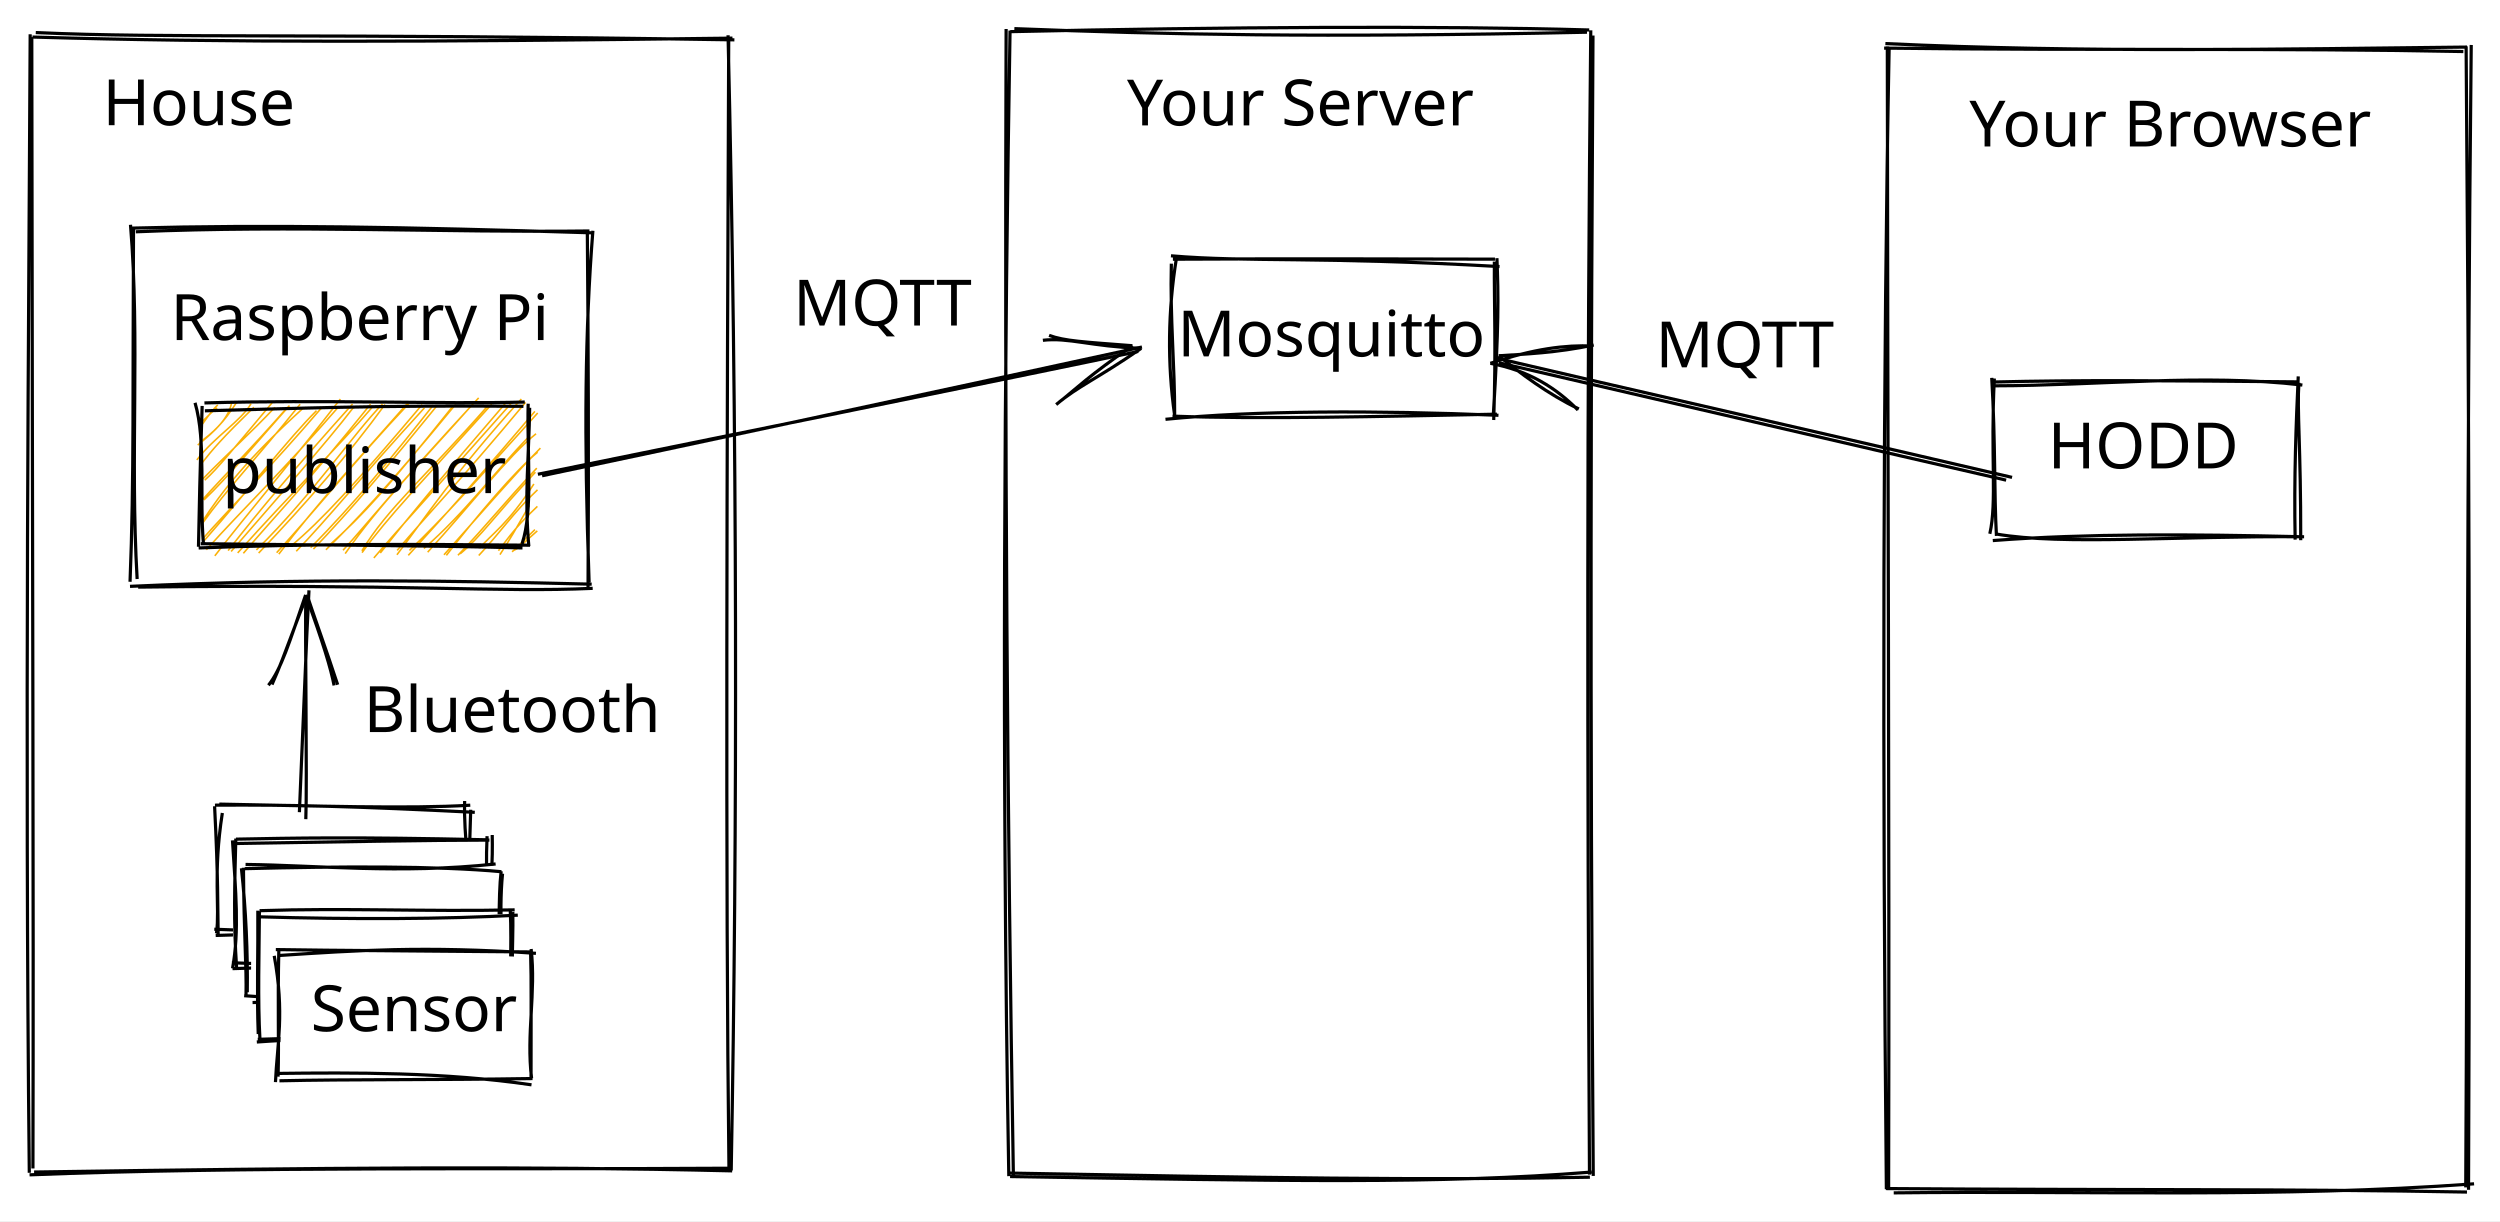
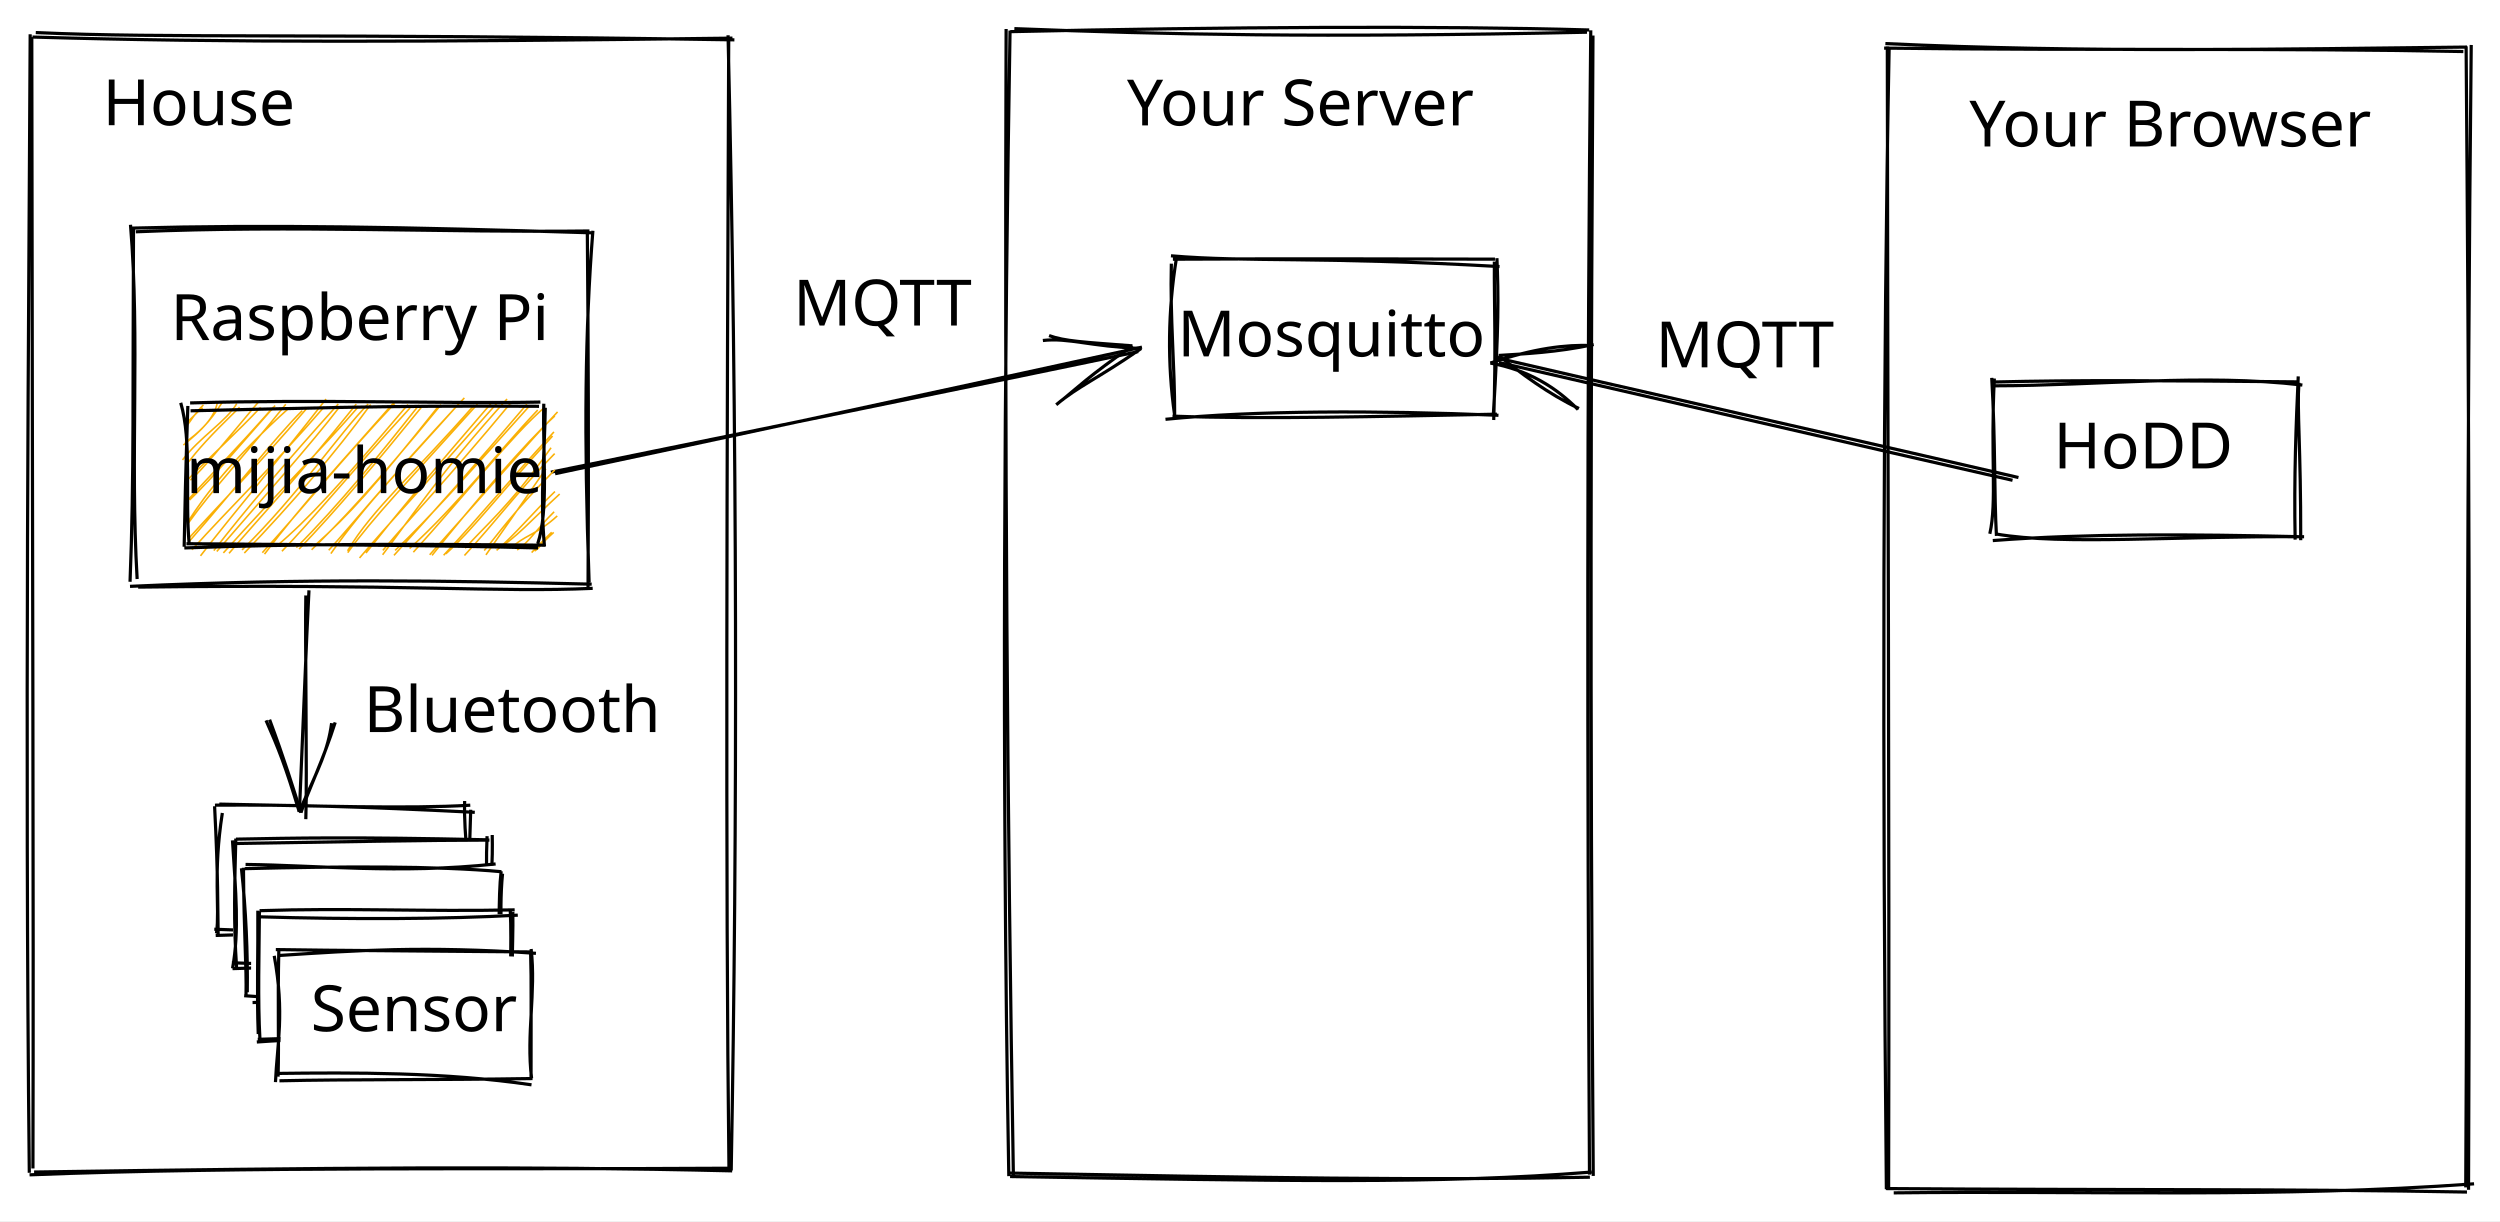
- <svg xmlns="http://www.w3.org/2000/svg" version="1.1" viewBox="0 0 781.428 381.661">
+ <svg xmlns="http://www.w3.org/2000/svg" version="1.1" viewBox="0 0 781.428 381.661" width="1562.857" height="763.321">
  <defs>
    <style>
      @font-face {
        font-family: "Virgil";
        src: url("https://excalidraw.com/FG_Virgil.woff2");
      }
      @font-face {
        font-family: "Cascadia";
        src: url("https://excalidraw.com/Cascadia.woff2");
      }
    </style>
  </defs>
  <rect x="0" y="0" width="781.428" height="381.661" fill="#ffffff" />
  <g transform="translate(49.447 88.28948) rotate(0 63 12.5)">
    <text x="63" y="18" font-family="Virgil, Segoe UI Emoji" font-size="20px" fill="#000000" text-anchor="middle" style="white-space: pre;" direction="ltr">Raspberry Pi</text>
  </g>
  <g transform="translate(369.1257 93.41016) rotate(0 47 12.5)">
    <text x="47" y="18" font-family="Virgil, Segoe UI Emoji" font-size="20px" fill="#000000" text-anchor="middle" style="white-space: pre;" direction="ltr">Mosquitto</text>
  </g>
-   <g transform="translate(637.4187 128.4141) rotate(0 32.5 12.5)">
-     <text x="32.5" y="18" font-family="Virgil, Segoe UI Emoji" font-size="20px" fill="#000000" text-anchor="middle" style="white-space: pre;" direction="ltr">HODD</text>
+   <g transform="translate(639.4187 128.4141) rotate(0 30.5 12.5)">
+     <text x="30.5" y="18" font-family="Virgil, Segoe UI Emoji" font-size="20px" fill="#000000" text-anchor="middle" style="white-space: pre;" direction="ltr">HoDD</text>
  </g>
  <g transform="translate(315.7078 10) rotate(0 90.70117 178.563)">
    <path d="M1.352 -1.052 C47.93 0.767, 96.492 1.892, 180.34 0.066 M0.052 -0.106 C66.488 -1.572, 134.023 -2, 181.031 -0.629 M182.209 1.113 C181.628 102.65, 181.203 204.552, 182.292 357.557 M181.518 -0.523 C180.333 112.979, 180.39 224.516, 181.117 357.144 M181.757 356.353 C134.469 360.169, 84.925 359.132, 0.009 357.753 M181.244 357.96 C129.062 358.997, 78.331 358.118, -0.122 356.669 M1.056 358.24 C-0.856 243.519, -1.706 129.929, -1.226 -0.932 M-0.385 357.631 C-2.744 226.522, -1.656 97.552, 0.002 -0.447" stroke="#000000" stroke-width="1" fill="none" />
  </g>
  <g transform="translate(41.60065 72.10726) rotate(0 71.44174 55.34764)">
    <path d="M0.855 0.345 C50.368 -1.775, 98.281 0.659, 142.645 0.089 M-0.683 -0.8 C42.585 -1.956, 84.962 -1.15, 143.168 0.662 M143.718 0.019 C141.309 30.615, 140.87 63.778, 142.537 109.906 M141.976 -0.272 C142.281 35.396, 142.444 71.538, 142.202 111.459 M143.657 111.791 C114.088 113.151, 85.138 110.361, 1.593 111.407 M143.341 110.487 C97.372 109.352, 54.404 108.646, -0.967 111.171 M1.265 108.877 C-0.96 70.55, 2.171 33.956, -0.813 -1.847 M-0.956 109.741 C0.334 78.136, -0.141 47.406, 0.127 -0.355" stroke="#000000" stroke-width="1" fill="none" />
  </g>
  <g transform="translate(366.2117 81.58594) rotate(0 50.63867 24.06641)">
    <path d="M-0.202 -1.63 C23.806 0.416, 45.642 -1.491, 102.503 1.732 M0.401 -0.563 C39.363 -0.812, 76.808 -0.585, 101.076 -0.582 M100.888 0.193 C100.784 13.8, 101.434 26.865, 100.681 49.695 M101.684 -0.888 C102.169 10.837, 102.276 20.587, 100.561 48.049 M102.167 48.223 C64.031 46.634, 25.642 46.718, -1.919 49.477 M101.688 47.872 C64.735 48.6, 27.589 49.512, 0.275 48.482 M0.937 48.184 C-1.375 31.914, -1.138 15.382, 1.511 -0.915 M0.955 48.397 C1.001 32.284, -0.517 18.259, -0.083 0.826" stroke="#000000" stroke-width="1" fill="none" />
  </g>
  <g transform="translate(623.45 119.0742) rotate(0 47.43164 24.62891)">
    <path d="M0.09 1.517 C32.093 1.469, 65.373 -2.341, 96.207 1.282 M-0.261 0.333 C25.988 -0.327, 53.369 -0.114, 95.212 0.29 M94.915 -1.426 C94.255 13.067, 93.56 30.022, 93.948 49.602 M95.127 0.549 C94.493 9.185, 95.737 20.226, 95.689 49.779 M96.744 48.704 C57.691 48.351, 21.292 51.488, 0.418 47.829 M94.886 48.668 C61.568 47.902, 28.739 47.635, -0.562 49.894 M-1.49 47.777 C0.784 37.697, -1.299 23.786, -0.081 -0.762 M0.583 48.437 C-0.173 34.964, 0.305 19.261, -0.893 -0.967" stroke="#000000" stroke-width="1" fill="none" />
  </g>
  <g>
-     <g transform="translate(627.7306 149.7486) rotate(0 -79.5175 -18.76581)">
-       <path d="M-0.669 0.336 C-27.268 -5.714, -132.665 -30.224, -159.233 -36.363 M1.181 -0.533 C-25.614 -6.88, -133.743 -31.575, -160.216 -37.868" stroke="#000000" stroke-width="1" fill="none" />
+     <g transform="translate(629.7306 149.7912) rotate(0 -80.5175 -18.83292)">
+       <path d="M-0.669 0.336 C-27.602 -5.736, -134.332 -30.336, -161.233 -36.497 M1.181 -0.533 C-25.948 -6.902, -135.409 -31.686, -162.216 -38.002" stroke="#000000" stroke-width="1" fill="none" />
    </g>
-     <g transform="translate(627.7306 149.7486) rotate(0 -79.5175 -18.76581)">
-       <path d="M-129.874 -41.59 C-138.314 -41.968, -148.376 -40.755, -161.871 -36.175 M-129.578 -41.912 C-141.034 -39.46, -151.479 -39.033, -159.281 -38.553" stroke="#000000" stroke-width="1" fill="none" />
+     <g transform="translate(629.7306 149.7912) rotate(0 -80.5175 -18.83292)">
+       <path d="M-131.881 -41.781 C-140.318 -42.141, -150.378 -40.908, -163.871 -36.31 M-131.585 -42.104 C-143.039 -39.632, -153.481 -39.184, -161.281 -38.687" stroke="#000000" stroke-width="1" fill="none" />
    </g>
-     <g transform="translate(627.7306 149.7486) rotate(0 -79.5175 -18.76581)">
-       <path d="M-134.52 -21.601 C-141.414 -28.558, -149.941 -33.948, -161.871 -36.175 M-134.224 -21.924 C-143.893 -26.533, -152.688 -33.207, -159.281 -38.553" stroke="#000000" stroke-width="1" fill="none" />
+     <g transform="translate(629.7306 149.7912) rotate(0 -80.5175 -18.83292)">
+       <path d="M-136.489 -21.784 C-143.393 -28.724, -151.93 -34.099, -163.871 -36.31 M-136.192 -22.107 C-145.873 -26.699, -154.679 -33.355, -161.281 -38.687" stroke="#000000" stroke-width="1" fill="none" />
    </g>
  </g>
  <g transform="translate(67.81151 252.1539) rotate(0 39.47424 20.07144)">
    <path d="M-1.739 1.115 L80.188 1.772 L78.126 41.721 L-1.652 40.726" stroke="none" stroke-width="0" fill="#fff" />
    <path d="M-0.626 -0.481 C23.4 -0.651, 43.931 -0.087, 80.595 1.754 M0.744 -0.812 C29.887 -0.299, 59.857 0.72, 79.183 -0.472 M77.425 -1.783 C77.1 9.99, 79.147 18.275, 79.55 40.052 M79.32 0.947 C79.026 11.281, 78.611 23.24, 78.081 41.12 M78.916 39.574 C63.879 39.033, 45.783 40.294, -0.831 38.294 M78.164 40.344 C51.518 39.747, 23.433 39.361, -0.396 40.241 M-0.146 39.584 C0.969 31.269, -1.305 21.176, 1.686 1.96 M0.385 40.586 C0.205 31.34, 0.43 22.678, -0.736 -0.14" stroke="#000000" stroke-width="1" fill="none" />
  </g>
  <g transform="translate(73.19932 261.6749) rotate(0 39.47424 20.07144)">
    <path d="M-0.058 -1.641 L80.735 1.506 L79.612 41.399 L-0.465 39.639" stroke="none" stroke-width="0" fill="#fff" />
    <path d="M-0.086 1.989 C31.109 1.492, 61.055 0.924, 79.774 0.916 M0.558 0.62 C18.758 0.275, 36.533 -0.139, 79.24 0.824 M80.657 -0.677 C81.023 15.489, 78.451 30.278, 79.893 40.772 M79.044 -0.314 C78.401 13.226, 79.766 26.322, 78.971 40.251 M77.84 38.37 C63.26 40.034, 45.522 39.551, -0.523 41.093 M78.974 40.083 C59.583 41.393, 42.722 40.718, -0.733 39.265 M-0.509 41.01 C1.623 29.182, 0.5 17.268, -0.533 1.003 M0.759 40.897 C-0.222 26.753, 0.159 14.502, 0.506 0.433" stroke="#000000" stroke-width="1" fill="none" />
  </g>
  <g transform="translate(77.01056 271.7221) rotate(0 39.47424 20.07144)">
    <path d="M1.533 -0.701 L80.523 -1.232 L77.487 38.676 L1.456 41.841" stroke="none" stroke-width="0" fill="#fff" />
    <path d="M-0.257 -1.518 C22.162 -1.285, 47.825 1.556, 77.905 -1.673 M-0.511 -0.203 C28.984 -0.953, 59.84 -1.103, 79.722 0.751 M80.068 1.367 C78.74 14.853, 80.557 27.855, 79.684 38.992 M79.634 0.59 C78.64 9.256, 79.326 19.974, 78.37 39.438 M80.134 38.772 C55.759 39.925, 37.804 41.051, 1.929 41.638 M79.311 39.593 C48.573 40.849, 17.077 40.87, -0.693 39.503 M0.28 38.427 C0.452 26.278, -0.137 12.543, -1.551 -0.324 M-0.113 39.609 C0.092 30.155, -0.762 21.32, -0.914 -0.49" stroke="#000000" stroke-width="1" fill="none" />
  </g>
  <g transform="translate(80.92385 284.8133) rotate(0 39.47424 20.07144)">
    <path d="M-0.337 -1.501 L80.764 1.101 L78.6 41.861 L-0.518 41.571" stroke="none" stroke-width="0" fill="#fff" />
    <path d="M-0.202 1.748 C29.288 2.617, 58.225 2.505, 80.921 1.24 M0.217 -0.156 C26.781 -1.073, 52.448 0.179, 79.942 -0.413 M79.373 0.262 C79.582 11.054, 78.28 23.993, 80.478 38.278 M78.563 -0.455 C79.116 10.674, 78.245 23.943, 78.598 40.93 M80.405 41.841 C59.203 40.99, 42.111 38.57, -0.358 40.053 M79.39 40.383 C51.501 39.721, 22.773 39.178, -0.653 40.887 M-0.203 38.395 C-0.697 25.524, -0.218 12.659, -0.334 -0.162 M0.327 40.134 C-0.379 27.747, 0.075 12.946, 0.161 0.061" stroke="#000000" stroke-width="1" fill="none" />
  </g>
  <g transform="translate(87.08587 297.2499) rotate(0 39.47424 20.07144)">
    <path d="M0.77 -1.867 L76.992 1.935 L79.605 38.676 L0.486 41.7" stroke="none" stroke-width="0" fill="#fff" />
    <path d="M0.481 1.387 C23.647 -0.137, 45.687 -1.655, 80.437 0.733 M-0.874 -0.439 C19.592 -0.119, 40.06 -0.087, 78.867 0.296 M78.931 -0.617 C80.502 13.038, 77.36 25.814, 79.071 39.806 M78.774 0.859 C79.054 9.745, 78.868 17.824, 78.902 39.375 M79.046 41.834 C51.794 37.836, 23.531 37.97, -1.129 38.279 M79.368 39.873 C48.87 40.357, 21.581 40.079, 0.257 40.574 M-0.983 40.988 C-0.46 29.123, 1.915 19.534, -1.371 1.513 M-0.17 39.275 C0.16 27.733, -0.346 17.307, 0.07 -0.484" stroke="#000000" stroke-width="1" fill="none" />
  </g>
  <g transform="translate(97.90558 304.3269) rotate(0 31.5 12.5)">
    <text x="31.5" y="18" font-family="Virgil, Segoe UI Emoji" font-size="20px" fill="#000000" text-anchor="middle" style="white-space: pre;" direction="ltr">Sensor</text>
  </g>
  <g>
    <g transform="translate(93.95341 254.6752) rotate(0 1.124505 -34.39125)">
      <path d="M-0.372 -0.813 C0.181 -12.563, 1.949 -58.602, 2.621 -70.157 M1.633 1.375 C2.085 -10.19, 1.348 -56.864, 1.644 -68.552" stroke="#000000" stroke-width="1" fill="none" />
    </g>
    <g transform="translate(93.95341 254.6752) rotate(0 1.124505 -34.39125)">
-       <path d="M10.476 -40.426 C9.5 -45.551, 7.055 -53.787, 1.579 -68.72 M11.59 -40.651 C8.193 -51.087, 3.878 -62.991, 2.116 -68.394" stroke="#000000" stroke-width="1" fill="none" />
+       <path d="M-10.8 -29.499 C-6.952 -20.819, -4.737 -15.309, -0.437 -0.981 M-9.686 -29.724 C-5.277 -17.938, -2.112 -7.777, 0.1 -0.654" stroke="#000000" stroke-width="1" fill="none" />
    </g>
    <g transform="translate(93.95341 254.6752) rotate(0 1.124505 -34.39125)">
-       <path d="M-10.046 -40.48 C-6.056 -45.529, -3.536 -53.752, 1.579 -68.72 M-8.931 -40.705 C-4.358 -50.951, -0.703 -62.833, 2.116 -68.394" stroke="#000000" stroke-width="1" fill="none" />
+       <path d="M9.704 -28.641 C8.588 -20.232, 5.842 -14.93, -0.437 -0.981 M10.818 -28.866 C7.259 -17.583, 2.461 -7.756, 0.1 -0.654" stroke="#000000" stroke-width="1" fill="none" />
    </g>
  </g>
  <g>
-     <g transform="translate(169.1735 147.6182) rotate(0 93.35921 -19.03024)">
-       <path d="M0.269 1.091 C31.678 -5.439, 156.439 -32.295, 187.768 -39.151 M-1.049 0.618 C30.227 -5.736, 155.178 -31.109, 186.605 -37.772" stroke="#000000" stroke-width="1" fill="none" />
+     <g transform="translate(173.243 146.977) rotate(0 91.32448 -18.68973)">
+       <path d="M0.269 1.091 C31 -5.325, 153.048 -31.727, 183.698 -38.47 M-1.049 0.618 C29.548 -5.622, 151.787 -30.541, 182.535 -37.091" stroke="#000000" stroke-width="1" fill="none" />
    </g>
-     <g transform="translate(169.1735 147.6182) rotate(0 93.35921 -19.03024)">
-       <path d="M162.895 -22.696 C166.763 -25.784, 171.458 -30.398, 184.79 -39.555 M160.957 -21.158 C167.844 -26.979, 173.569 -29.076, 187.523 -38.732" stroke="#000000" stroke-width="1" fill="none" />
+     <g transform="translate(173.243 146.977) rotate(0 91.32448 -18.68973)">
+       <path d="M158.839 -21.993 C162.704 -25.087, 167.395 -29.706, 180.72 -38.873 M156.901 -20.456 C163.785 -26.282, 169.507 -28.384, 183.454 -38.051" stroke="#000000" stroke-width="1" fill="none" />
    </g>
-     <g transform="translate(169.1735 147.6182) rotate(0 93.35921 -19.03024)">
-       <path d="M158.738 -42.791 C163.618 -41.015, 169.321 -40.756, 184.79 -39.555 M156.8 -41.254 C164.888 -42.173, 171.632 -39.345, 187.523 -38.732" stroke="#000000" stroke-width="1" fill="none" />
+     <g transform="translate(173.243 146.977) rotate(0 91.32448 -18.68973)">
+       <path d="M154.665 -42.085 C159.546 -40.315, 165.25 -40.062, 180.72 -38.873 M152.727 -40.548 C160.815 -41.473, 167.56 -38.652, 183.454 -38.051" stroke="#000000" stroke-width="1" fill="none" />
    </g>
  </g>
  <g transform="translate(350.9839 21.20151) rotate(0 55.5 12.5)">
    <text x="55.5" y="18" font-family="Virgil, Segoe UI Emoji" font-size="20px" fill="#000000" text-anchor="middle" style="white-space: pre;" direction="ltr">Your Server</text>
  </g>
  <g transform="translate(10 11.49001) rotate(0 109.0424 177.1572)">
    <path d="M1.178 -1.313 C42.33 0.568, 87.26 -1.152, 219.549 0.966 M0.146 0.089 C61.271 1.903, 122.826 1.65, 218.945 0.431 M217.771 1.126 C217.237 130.844, 216.727 263.031, 217.854 354.057 M217.569 -0.468 C220.507 123.31, 220.512 247.413, 218.554 354.386 M218.669 353.662 C143.816 354.14, 67.061 353.069, -0.766 355.731 M218.852 354.488 C154.333 352.941, 91.602 353.506, 0.656 354.856 M-0.845 355.085 C-2.311 218.719, -0.943 82.323, -0.567 -0.77 M0.292 353.743 C0.534 265.21, 0.143 176.948, -0.066 0.089" stroke="#000000" stroke-width="1" fill="none" />
  </g>
  <g transform="translate(35.14428 21.13795) rotate(0 27 12.5)">
    <text x="27" y="18" font-family="Virgil, Segoe UI Emoji" font-size="20px" fill="#000000" text-anchor="middle" style="white-space: pre;" direction="ltr">House</text>
  </g>
  <g transform="translate(242.3445 83.75) rotate(0 33.5 12.5)">
    <text x="33.5" y="18" font-family="Virgil, Segoe UI Emoji" font-size="20px" fill="#000000" text-anchor="middle" style="white-space: pre;" direction="ltr">MQTT</text>
  </g>
  <g transform="translate(112.5815 210.8152) rotate(0 47.5 12.5)">
    <text x="47.5" y="18" font-family="Virgil, Segoe UI Emoji" font-size="20px" fill="#000000" text-anchor="middle" style="white-space: pre;" direction="ltr">Bluetooth</text>
  </g>
-   <g transform="translate(62.90308 126.5664) rotate(0 50.99609 22.06641)">
-     <path d="M0 0 C0 0, 0 0, 0 0 M0 0 C0 0, 0 0, 0 0 M-0.761 5.683 C1.148 5.007, 2.837 2.205, 4.992 1.002 M0.118 6.258 C1.298 4.987, 2.082 3.072, 5.158 -0.021 M-1.101 12.55 C4.69 7.87, 8.558 4.064, 9.492 -0.663 M-0.65 11.794 C3.62 8.811, 6.972 5.619, 11.06 -0.824 M-1.376 17.195 C4.023 10.075, 12.512 4.969, 15.577 -0.415 M0.146 18.248 C3.715 13.723, 6.54 10.409, 16.462 0.721 M0.465 23.154 C8.88 14.605, 15.453 8.78, 23.026 0.76 M1.087 23.531 C5.138 19.909, 9.864 13.987, 22.141 -0.657 M0.845 29.714 C8.426 22.475, 16.47 12.701, 27.571 0.2 M0.481 29.525 C6.741 22.521, 15.268 14.052, 26.998 0.682 M0.187 36.67 C6.547 26.88, 14.452 16.826, 31.832 1.031 M0.37 37.023 C8.15 26.147, 16.732 17.412, 30.901 -0.204 M0.891 42.462 C14.746 26.654, 27.521 10.238, 36.031 1.793 M0.248 42.058 C9.576 31.659, 21.709 19.471, 37.417 1.126 M4.241 47.179 C14.784 33.525, 28.047 18.047, 43.489 -1.839 M1.587 45.269 C12.911 32.611, 25.715 20.425, 42.938 0.582 M9.339 45.808 C22.984 30.012, 39.178 11.809, 47.63 0.722 M8.404 45.54 C18.284 32.821, 30.156 18.775, 47.305 -0.296 M11.393 46.256 C27.995 27.742, 43.001 12.901, 53.481 0.695 M13.164 46.385 C23.234 34.517, 32.502 25.228, 52.933 -0.245 M17.24 45.323 C35.081 27.793, 48.014 8.395, 56.668 -0.282 M17.941 46.304 C32.797 30.821, 46.379 15.061, 57.435 -0.123 M23.569 46.189 C36.411 32.184, 48.158 17.301, 64.921 -0.446 M24.253 46.639 C36.212 30.776, 49.686 16.347, 64.75 -0.816 M27.923 44.202 C37.509 36.27, 48.787 23.908, 69.069 -0.111 M29.696 45.742 C39.489 35.652, 49.675 22.852, 69.766 0.92 M34.194 44.587 C47.716 31.09, 60.613 15.129, 72.544 0.033 M35.063 45.056 C46.793 32.819, 58.838 18.54, 73.444 0.55 M39.627 44.239 C51.257 33.8, 58.269 25.917, 78.381 0.717 M38.972 45.284 C47.911 36.503, 56.854 27.379, 79.446 -0.081 M44.317 45.431 C51.886 37.161, 60.483 26.09, 86.713 -2.199 M44.991 46.473 C55.662 31.212, 68.525 18.15, 85.256 -0.655 M50.212 45.605 C58.08 32.396, 70.741 21.797, 89.778 0.061 M50.26 46.175 C58.423 34.919, 68.778 24.302, 90.809 -0.225 M53.954 47.835 C62.866 37.297, 72.775 26.824, 97.413 -1.096 M55.966 46.293 C65.825 33.843, 75.047 22.723, 95.614 -1.124 M61.163 46.844 C69.722 35.705, 79.222 21.093, 100.059 -1.848 M61.24 45.468 C70.193 34.799, 80.37 24.496, 101.379 -0.802 M64.717 47.02 C77.286 33.292, 88.949 20.141, 104.288 2.024 M65.073 45.469 C75.292 35.813, 85.969 23.808, 105.167 2.525 M69.594 44.877 C82.557 33.622, 91.801 20.795, 102.431 9.9 M70.777 46.033 C83.578 32.019, 96.171 15.715, 104.648 9.016 M75.874 46.848 C87.779 33.552, 99.148 20.373, 106.013 13.506 M76.615 47.031 C86.497 34.257, 98.28 20.444, 105.158 14.769 M80.24 46.997 C89.539 37.289, 94.304 31.01, 104.879 19.759 M80.925 46.551 C87.312 41.341, 91.808 34.492, 104.451 21.037 M86.974 44.804 C90.619 40.463, 95.829 37.366, 103.978 24.706 M86.741 47.065 C93.033 40.427, 97.827 33.34, 105.106 26.541 M93.368 46.787 C96.989 41.28, 97.749 39.746, 102.556 31.42 M92.885 45.561 C94.641 43.587, 96.991 39.278, 105.071 31.712 M97.353 45.543 C98.945 45.3, 101.971 41.979, 105.045 39.361 M97.15 45.907 C99.54 44, 101.469 41.52, 104.305 38.973" stroke="#fab005" stroke-width="0.5" fill="none" />
-     <path d="M1.139 1.838 C28.592 1.154, 55.352 0.028, 100.698 0.434 M0.996 -0.621 C37.956 -1.718, 75.614 -0.192, 101.123 -0.894 M102.187 -0.38 C101.775 15.599, 103.791 32.884, 100.294 43.362 M102.648 0.9 C102.452 15.463, 100.974 28.595, 102.388 44.14 M100.406 44.697 C68.451 43.843, 34.74 43.824, -0.154 43.382 M102.78 43.846 C66.618 43.495, 32.384 43.401, -0.815 44.705 M0.728 43.814 C-0.659 28.669, 1.604 11.384, -1.939 -0.661 M-0.864 44.331 C-0.624 31.983, -0.428 22.038, 0.284 0.322" stroke="#000000" stroke-width="1" fill="none" />
+   <g transform="translate(58.42661 126.5664) rotate(0 55.67604 22.06641)">
+     <path d="M0 0 C0 0, 0 0, 0 0 M0 0 C0 0, 0 0, 0 0 M-0.761 5.683 C1.148 5.007, 2.837 2.205, 4.992 1.002 M0.118 6.258 C1.298 4.987, 2.082 3.072, 5.158 -0.021 M-1.101 12.55 C4.69 7.87, 8.558 4.064, 9.492 -0.663 M-0.65 11.794 C3.62 8.811, 6.972 5.619, 11.06 -0.824 M-1.376 17.195 C4.023 10.075, 12.512 4.969, 15.577 -0.415 M0.146 18.248 C3.715 13.723, 6.54 10.409, 16.462 0.721 M0.465 23.154 C8.88 14.605, 15.453 8.78, 23.026 0.76 M1.087 23.531 C5.138 19.909, 9.864 13.987, 22.141 -0.657 M0.845 29.714 C8.426 22.475, 16.47 12.701, 27.571 0.2 M0.481 29.525 C6.741 22.521, 15.268 14.052, 26.998 0.682 M0.187 36.67 C6.547 26.88, 14.452 16.826, 31.832 1.031 M0.37 37.023 C8.15 26.147, 16.732 17.412, 30.901 -0.204 M0.891 42.462 C14.746 26.654, 27.521 10.238, 36.031 1.793 M0.248 42.058 C9.576 31.659, 21.709 19.471, 37.417 1.126 M4.241 47.179 C14.784 33.525, 28.047 18.047, 43.489 -1.839 M1.587 45.269 C12.911 32.611, 25.715 20.425, 42.938 0.582 M9.339 45.808 C22.984 30.012, 39.178 11.809, 47.63 0.722 M8.404 45.54 C18.284 32.821, 30.156 18.775, 47.305 -0.296 M11.393 46.256 C27.995 27.742, 43.001 12.901, 53.481 0.695 M13.164 46.385 C23.234 34.517, 32.502 25.228, 52.933 -0.245 M17.24 45.323 C35.081 27.793, 48.014 8.395, 56.668 -0.282 M17.941 46.304 C32.797 30.821, 46.379 15.061, 57.435 -0.123 M23.569 46.189 C36.411 32.184, 48.158 17.301, 64.921 -0.446 M24.253 46.639 C36.212 30.776, 49.686 16.347, 64.75 -0.816 M27.923 44.202 C37.509 36.27, 48.787 23.908, 69.069 -0.111 M29.696 45.742 C39.489 35.652, 49.675 22.852, 69.766 0.92 M34.194 44.587 C47.716 31.09, 60.613 15.129, 72.544 0.033 M35.063 45.056 C46.793 32.819, 58.838 18.54, 73.444 0.55 M39.627 44.239 C51.257 33.8, 58.269 25.917, 78.381 0.717 M38.972 45.284 C47.911 36.503, 56.854 27.379, 79.446 -0.081 M44.317 45.431 C51.886 37.161, 60.483 26.09, 86.713 -2.199 M44.991 46.473 C55.662 31.212, 68.525 18.15, 85.256 -0.655 M50.212 45.605 C58.08 32.396, 70.741 21.797, 89.778 0.061 M50.26 46.175 C58.423 34.919, 68.778 24.302, 90.809 -0.225 M53.954 47.835 C62.866 37.297, 72.775 26.824, 97.413 -1.096 M55.966 46.293 C65.825 33.843, 75.047 22.723, 95.614 -1.124 M61.163 46.844 C69.722 35.705, 79.222 21.093, 100.059 -1.848 M61.24 45.468 C70.193 34.799, 80.37 24.496, 101.379 -0.802 M64.717 47.02 C77.832 32.65, 90.052 18.858, 106.256 -0.24 M65.073 45.469 C75.804 35.254, 86.975 22.68, 107.135 0.261 M69.594 44.877 C84.868 31.006, 96.427 15.516, 109.648 1.598 M70.777 46.033 C86.444 28.783, 101.858 9.234, 111.865 0.714 M75.874 46.848 C91.568 29.351, 106.648 11.903, 115.854 2.185 M76.615 47.031 C90.363 29.882, 105.945 11.7, 114.999 3.448 M80.24 46.997 C92.206 34.143, 99.663 24.766, 114.72 8.438 M80.925 46.551 C89.383 38.977, 95.999 29.689, 114.292 9.716 M86.974 44.804 C92.904 37.989, 100.347 32.323, 113.819 13.385 M86.741 47.065 C96.216 36.849, 104.161 26.138, 114.947 15.22 M93.461 46.876 C99.419 38.399, 102.274 34.38, 112.199 19.991 M92.925 45.514 C96.714 41.2, 101.156 34.308, 114.993 20.315 M97.19 44.743 C101.409 43.042, 108.521 35.182, 116.511 27.849 M96.785 45.47 C102.78 40.314, 107.818 33.996, 115.032 27.075 M101.533 44.767 C104.528 41.148, 109.417 40.597, 115.753 34.693 M103.199 45.336 C106.682 43.255, 109.211 38.863, 114.782 33.404 M108.674 45.674 C110.279 44.677, 110.53 43.503, 114.651 39.848 M107.751 46.152 C110.08 43.574, 111.972 41.772, 114.011 39.795" stroke="#fab005" stroke-width="0.5" fill="none" />
+     <path d="M1.139 1.838 C31.151 1.221, 60.47 0.094, 110.058 0.434 M0.996 -0.621 C41.405 -1.81, 82.513 -0.285, 110.483 -0.894 M111.547 -0.38 C111.135 15.599, 113.15 32.884, 109.654 43.362 M112.007 0.9 C111.812 15.463, 110.334 28.595, 111.748 44.14 M109.766 44.697 C74.733 43.759, 37.943 43.74, -0.154 43.382 M112.14 43.846 C72.795 43.452, 35.379 43.358, -0.815 44.705 M0.728 43.814 C-0.659 28.669, 1.604 11.384, -1.939 -0.661 M-0.864 44.331 C-0.624 31.983, -0.428 22.038, 0.284 0.322" stroke="#000000" stroke-width="1" fill="none" />
  </g>
-   <g transform="translate(73.89918 136.1328) rotate(0 40 12.5)">
-     <text x="40" y="18" font-family="Virgil, Segoe UI Emoji" font-size="20px" fill="#000000" text-anchor="middle" style="white-space: pre;" direction="ltr">publisher</text>
+   <g transform="translate(64.39918 136.1328) rotate(0 49.5 12.5)">
+     <text x="49.5" y="18" font-family="Virgil, Segoe UI Emoji" font-size="20px" fill="#000000" text-anchor="middle" style="white-space: pre;" direction="ltr">mijia-homie</text>
  </g>
  <g transform="translate(614.3796 27.78125) rotate(0 64 12.5)">
    <text x="64" y="18" font-family="Virgil, Segoe UI Emoji" font-size="20px" fill="#000000" text-anchor="middle" style="white-space: pre;" direction="ltr">Your Browser</text>
  </g>
  <g transform="translate(590.0261 14.53461) rotate(0 90.70117 178.563)">
    <path d="M-1.104 0.503 C63.341 1.319, 124.669 0.44, 179.946 1.575 M-0.711 -0.917 C61.043 1.983, 122.79 0.81, 181.107 0.18 M182.408 -0.48 C181.049 128.459, 181.252 260.019, 180.691 356.606 M180.813 -0.045 C181.648 106.712, 182.143 213.166, 181.564 357.357 M183.294 355.493 C121.984 359.982, 62.503 357.606, 1.897 358.321 M181.078 358.068 C126.73 357.026, 69.591 357.499, -0.558 356.976 M0.302 356.993 C0.585 241.657, 0.001 126.345, -0.106 -0.054 M-0.403 357.164 C-1.699 226.717, -1.404 95.551, 0.47 0.255" stroke="#000000" stroke-width="1" fill="none" />
  </g>
  <g transform="translate(511.8796 96.82031) rotate(0 33.5 12.5)">
    <text x="33.5" y="18" font-family="Virgil, Segoe UI Emoji" font-size="20px" fill="#000000" text-anchor="middle" style="white-space: pre;" direction="ltr">MQTT</text>
  </g>
</svg>
